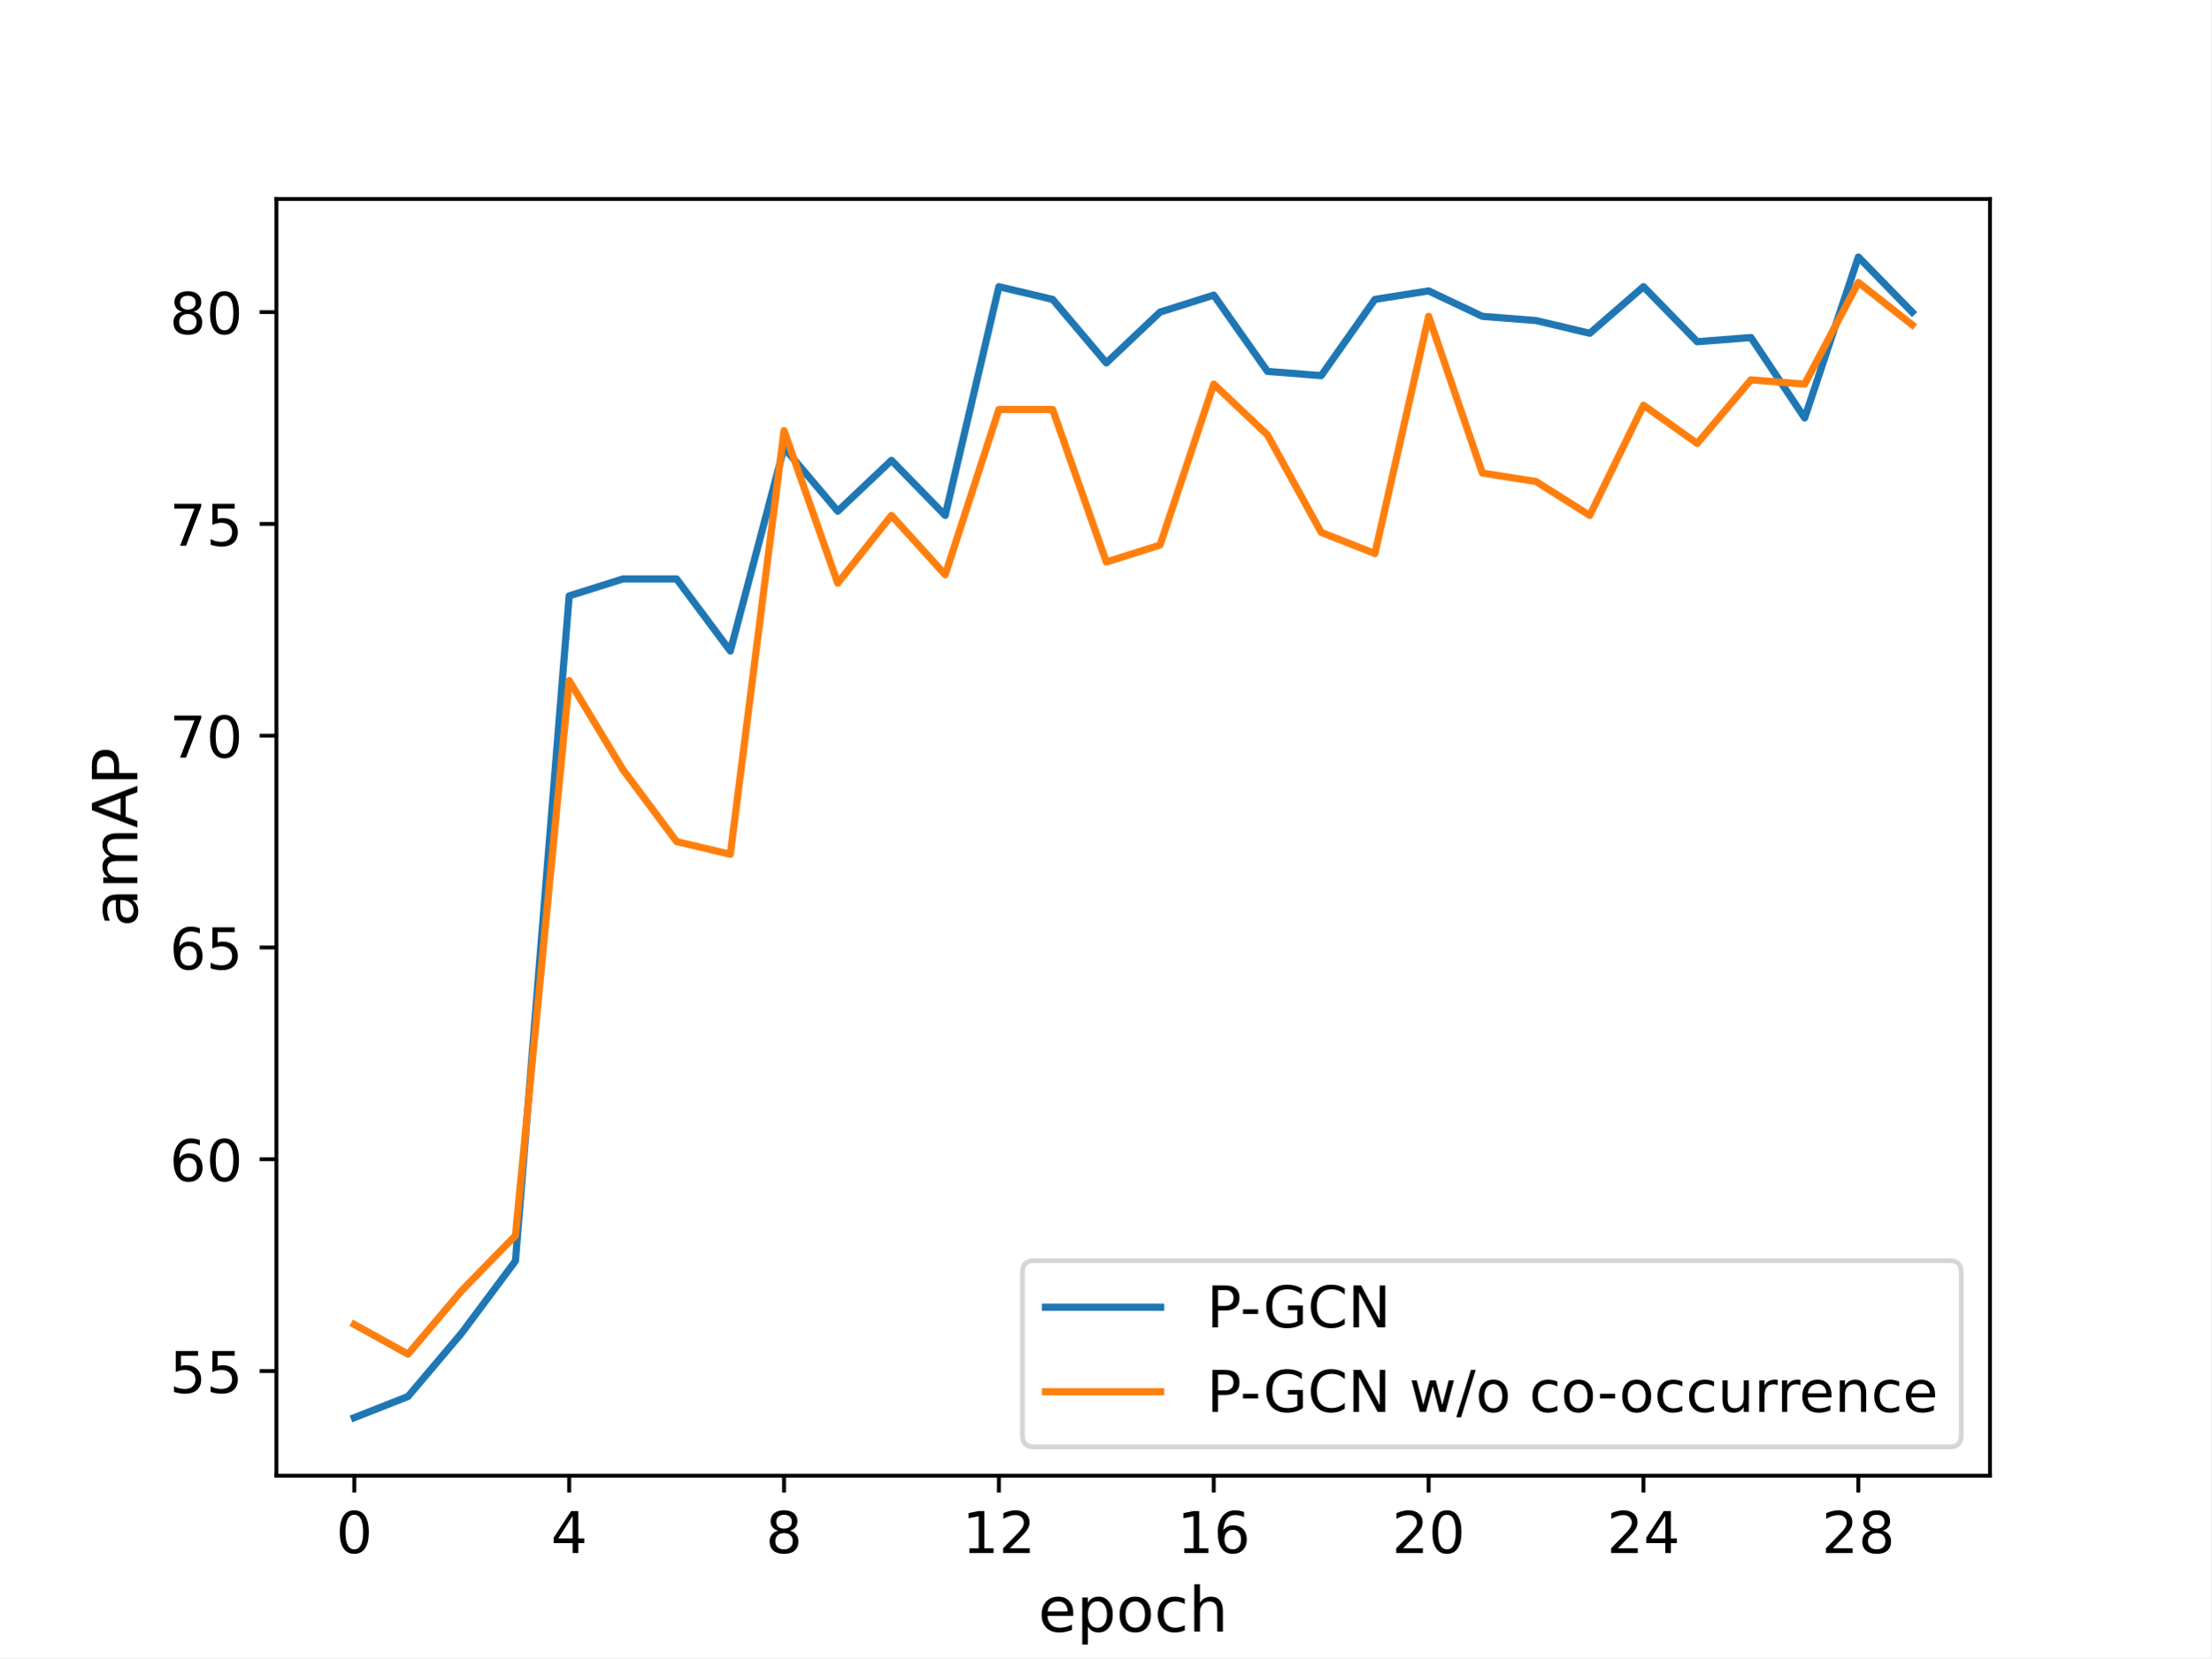
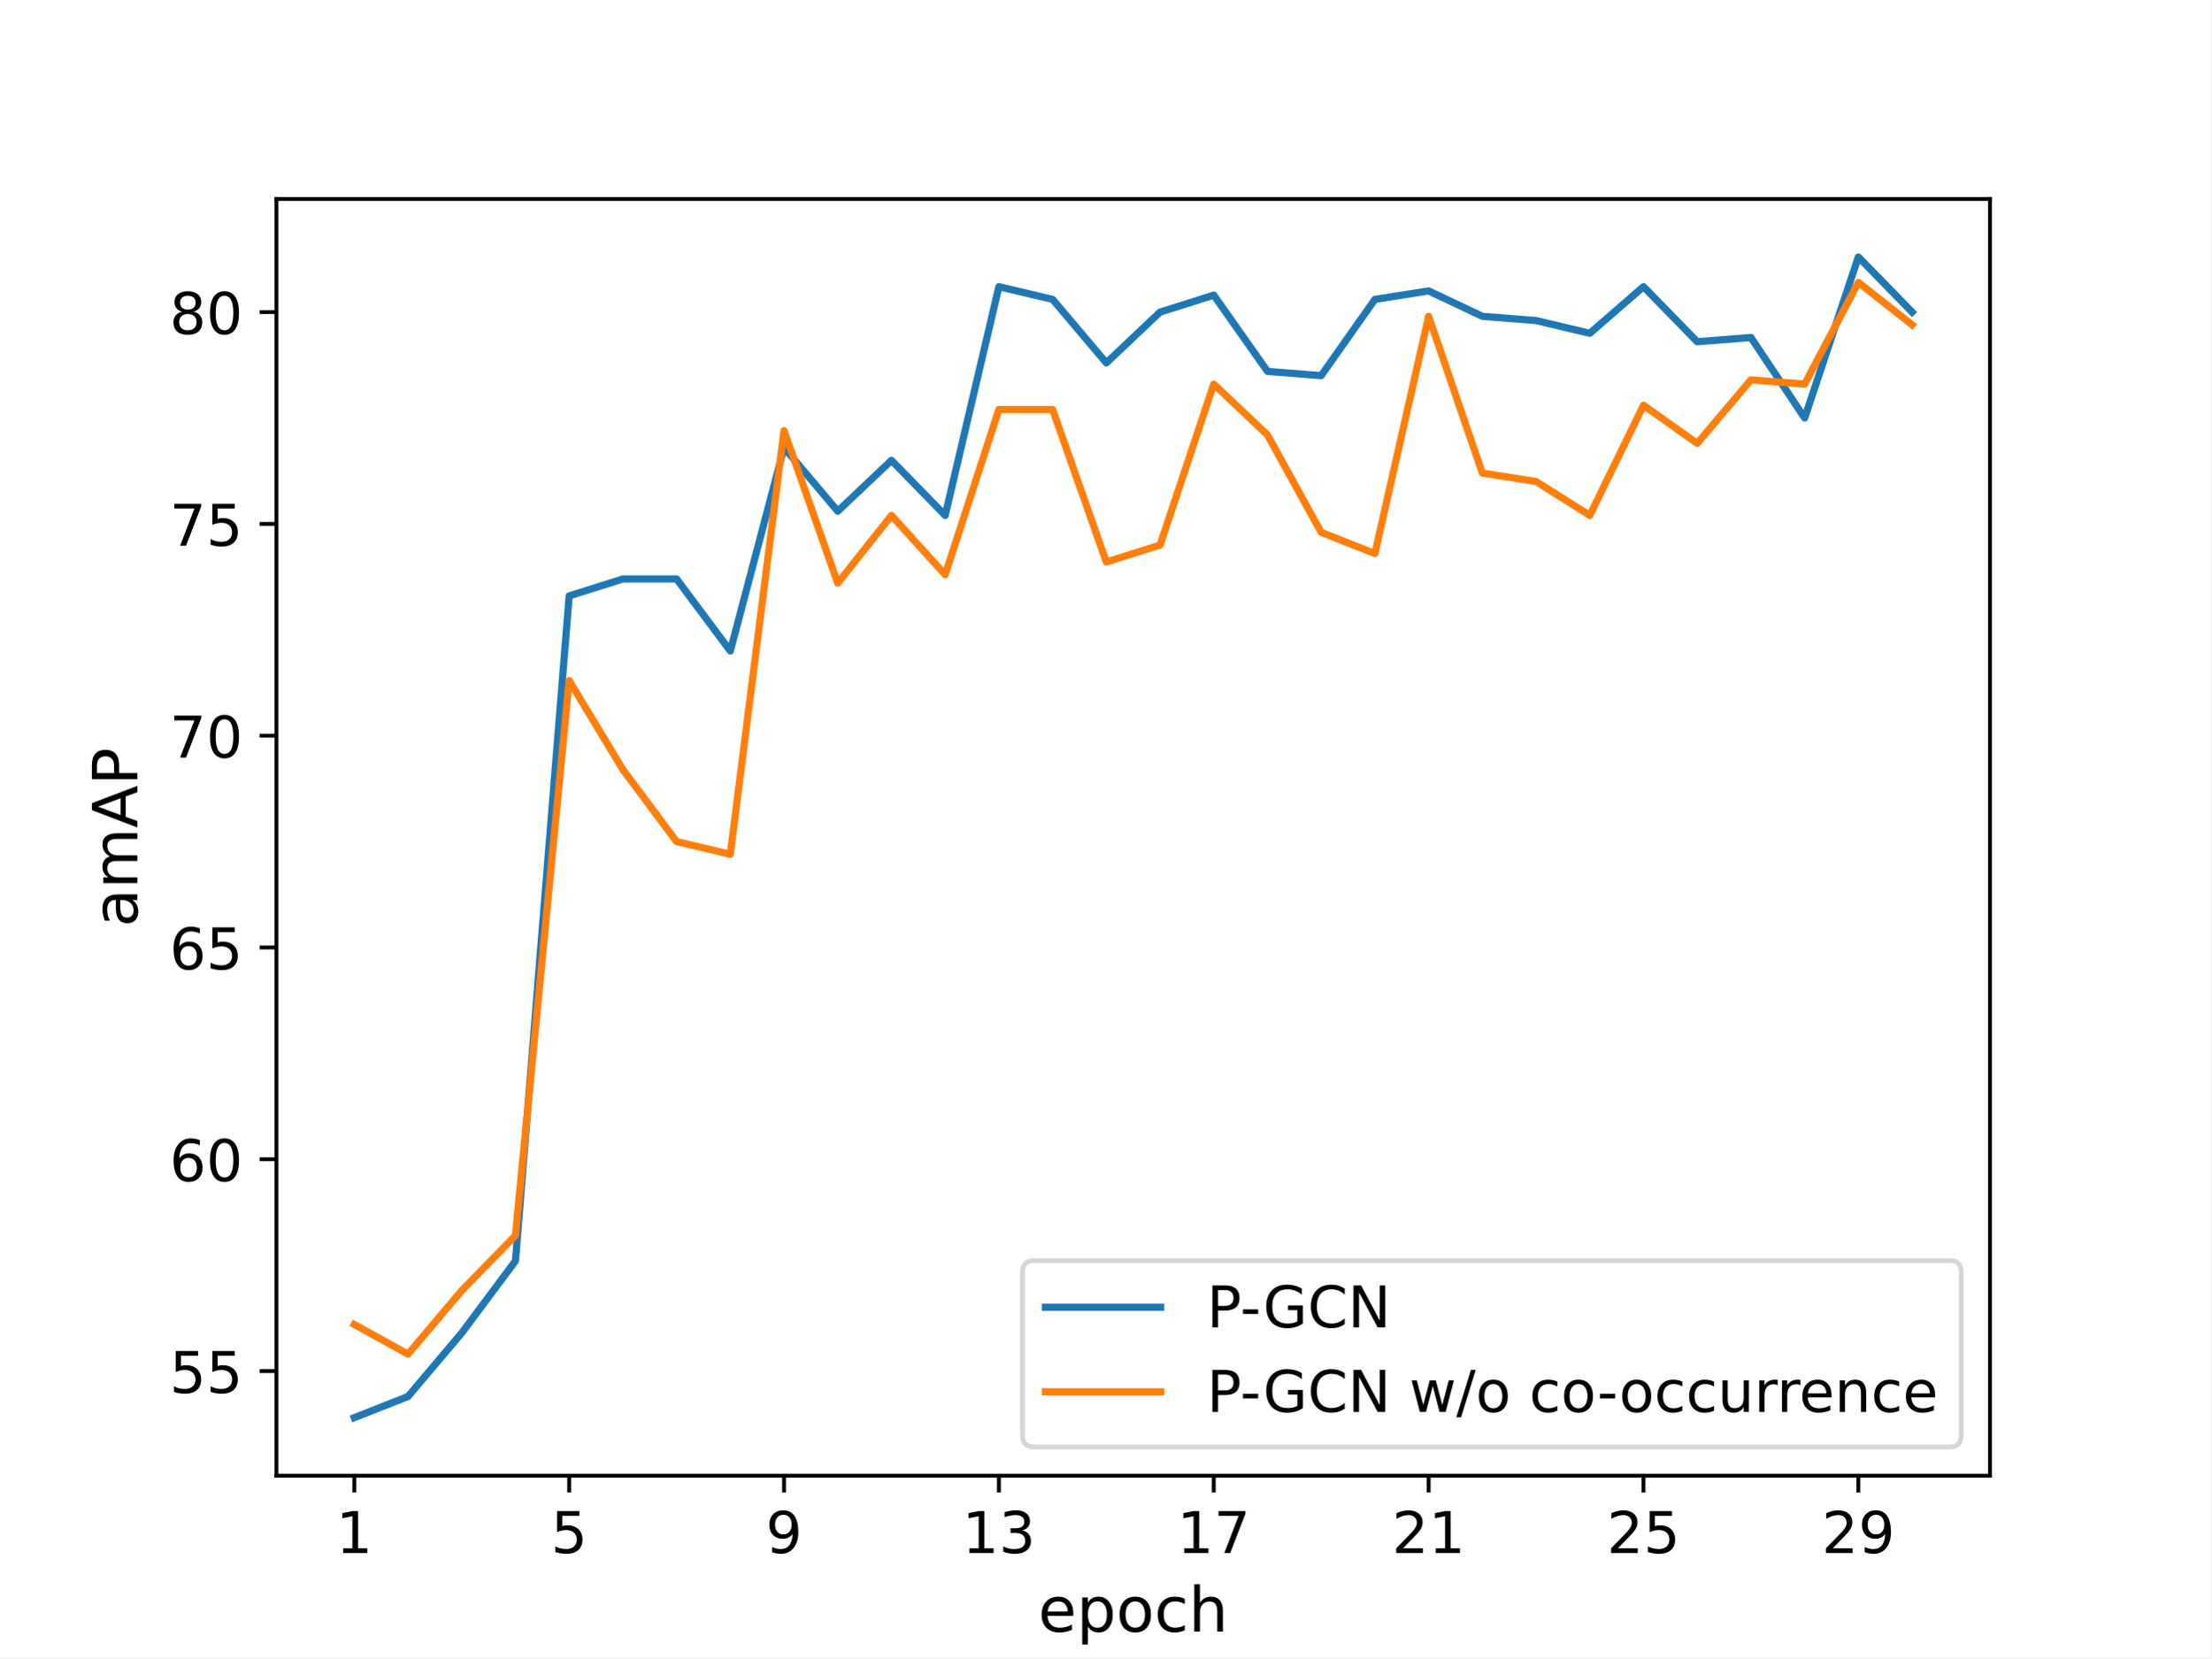
<svg xmlns="http://www.w3.org/2000/svg" xmlns:xlink="http://www.w3.org/1999/xlink" width="460.8pt" height="345.6pt" viewBox="0 0 460.8 345.6" version="1.1">
  <defs>
    <style type="text/css">*{stroke-linejoin: round; stroke-linecap: butt}</style>
  </defs>
  <g id="figure_1">
    <g id="patch_1">
      <path d="M 0 345.6  L 460.8 345.6  L 460.8 0  L 0 0  z " style="fill: #ffffff" />
    </g>
    <g id="axes_1">
      <g id="patch_2">
        <path d="M 57.6 307.584  L 414.72 307.584  L 414.72 41.472  L 57.6 41.472  z " style="fill: #ffffff" />
      </g>
      <g id="matplotlib.axis_1">
        <g id="xtick_1">
          <g id="line2d_1">
            <defs>
-               <path id="m715be8c194" d="M 0 0  L 0 3.5  " style="stroke: #000000; stroke-width: 0.8" />
-             </defs>
-             <g>
-               <use xlink:href="#m715be8c194" x="73.833" y="307.584" style="stroke: #000000; stroke-width: 0.8" />
+               <path id="m5b8cc33cbf" d="M 0 0  L 0 3.5  " style="stroke: #000000; stroke-width: 0.8" />
+             </defs>
+             <g>
+               <use xlink:href="#m5b8cc33cbf" x="73.833" y="307.584" style="stroke: #000000; stroke-width: 0.8" />
            </g>
          </g>
          <g id="text_1">
            <g transform="translate(70.01523 323.7021) scale(0.12 -0.12)">
              <defs>
-                 <path id="DejaVuSans-30" d="M 2034 4250  Q 1547 4250 1301 3770  Q 1056 3291 1056 2328  Q 1056 1369 1301 889  Q 1547 409 2034 409  Q 2525 409 2770 889  Q 3016 1369 3016 2328  Q 3016 3291 2770 3770  Q 2525 4250 2034 4250  z M 2034 4750  Q 2819 4750 3233 4129  Q 3647 3509 3647 2328  Q 3647 1150 3233 529  Q 2819 -91 2034 -91  Q 1250 -91 836 529  Q 422 1150 422 2328  Q 422 3509 836 4129  Q 1250 4750 2034 4750  z " transform="scale(0.015625)" />
-               </defs>
-               <use xlink:href="#DejaVuSans-30" />
+                 <path id="DejaVuSans-31" d="M 794 531  L 1825 531  L 1825 4091  L 703 3866  L 703 4441  L 1819 4666  L 2450 4666  L 2450 531  L 3481 531  L 3481 0  L 794 0  L 794 531  z " transform="scale(0.015625)" />
+               </defs>
+               <use xlink:href="#DejaVuSans-31" />
            </g>
          </g>
        </g>
        <g id="xtick_2">
          <g id="line2d_2">
            <g>
-               <use xlink:href="#m715be8c194" x="118.613" y="307.584" style="stroke: #000000; stroke-width: 0.8" />
+               <use xlink:href="#m5b8cc33cbf" x="118.613" y="307.584" style="stroke: #000000; stroke-width: 0.8" />
            </g>
          </g>
          <g id="text_2">
            <g transform="translate(114.7952 323.7021) scale(0.12 -0.12)">
              <defs>
-                 <path id="DejaVuSans-34" d="M 2419 4116  L 825 1625  L 2419 1625  L 2419 4116  z M 2253 4666  L 3047 4666  L 3047 1625  L 3713 1625  L 3713 1100  L 3047 1100  L 3047 0  L 2419 0  L 2419 1100  L 313 1100  L 313 1709  L 2253 4666  z " transform="scale(0.015625)" />
-               </defs>
-               <use xlink:href="#DejaVuSans-34" />
+                 <path id="DejaVuSans-35" d="M 691 4666  L 3169 4666  L 3169 4134  L 1269 4134  L 1269 2991  Q 1406 3038 1543 3061  Q 1681 3084 1819 3084  Q 2600 3084 3056 2656  Q 3513 2228 3513 1497  Q 3513 744 3044 326  Q 2575 -91 1722 -91  Q 1428 -91 1123 -41  Q 819 9 494 109  L 494 744  Q 775 591 1075 516  Q 1375 441 1709 441  Q 2250 441 2565 725  Q 2881 1009 2881 1497  Q 2881 1984 2565 2268  Q 2250 2553 1709 2553  Q 1456 2553 1204 2497  Q 953 2441 691 2322  L 691 4666  z " transform="scale(0.015625)" />
+               </defs>
+               <use xlink:href="#DejaVuSans-35" />
            </g>
          </g>
        </g>
        <g id="xtick_3">
          <g id="line2d_3">
            <g>
-               <use xlink:href="#m715be8c194" x="163.393" y="307.584" style="stroke: #000000; stroke-width: 0.8" />
+               <use xlink:href="#m5b8cc33cbf" x="163.393" y="307.584" style="stroke: #000000; stroke-width: 0.8" />
            </g>
          </g>
          <g id="text_3">
            <g transform="translate(159.5751 323.7021) scale(0.12 -0.12)">
              <defs>
-                 <path id="DejaVuSans-38" d="M 2034 2216  Q 1584 2216 1326 1975  Q 1069 1734 1069 1313  Q 1069 891 1326 650  Q 1584 409 2034 409  Q 2484 409 2743 651  Q 3003 894 3003 1313  Q 3003 1734 2745 1975  Q 2488 2216 2034 2216  z M 1403 2484  Q 997 2584 770 2862  Q 544 3141 544 3541  Q 544 4100 942 4425  Q 1341 4750 2034 4750  Q 2731 4750 3128 4425  Q 3525 4100 3525 3541  Q 3525 3141 3298 2862  Q 3072 2584 2669 2484  Q 3125 2378 3379 2068  Q 3634 1759 3634 1313  Q 3634 634 3220 271  Q 2806 -91 2034 -91  Q 1263 -91 848 271  Q 434 634 434 1313  Q 434 1759 690 2068  Q 947 2378 1403 2484  z M 1172 3481  Q 1172 3119 1398 2916  Q 1625 2713 2034 2713  Q 2441 2713 2670 2916  Q 2900 3119 2900 3481  Q 2900 3844 2670 4047  Q 2441 4250 2034 4250  Q 1625 4250 1398 4047  Q 1172 3844 1172 3481  z " transform="scale(0.015625)" />
-               </defs>
-               <use xlink:href="#DejaVuSans-38" />
+                 <path id="DejaVuSans-39" d="M 703 97  L 703 672  Q 941 559 1184 500  Q 1428 441 1663 441  Q 2288 441 2617 861  Q 2947 1281 2994 2138  Q 2813 1869 2534 1725  Q 2256 1581 1919 1581  Q 1219 1581 811 2004  Q 403 2428 403 3163  Q 403 3881 828 4315  Q 1253 4750 1959 4750  Q 2769 4750 3195 4129  Q 3622 3509 3622 2328  Q 3622 1225 3098 567  Q 2575 -91 1691 -91  Q 1453 -91 1209 -44  Q 966 3 703 97  z M 1959 2075  Q 2384 2075 2632 2365  Q 2881 2656 2881 3163  Q 2881 3666 2632 3958  Q 2384 4250 1959 4250  Q 1534 4250 1286 3958  Q 1038 3666 1038 3163  Q 1038 2656 1286 2365  Q 1534 2075 1959 2075  z " transform="scale(0.015625)" />
+               </defs>
+               <use xlink:href="#DejaVuSans-39" />
            </g>
          </g>
        </g>
        <g id="xtick_4">
          <g id="line2d_4">
            <g>
-               <use xlink:href="#m715be8c194" x="208.173" y="307.584" style="stroke: #000000; stroke-width: 0.8" />
+               <use xlink:href="#m5b8cc33cbf" x="208.173" y="307.584" style="stroke: #000000; stroke-width: 0.8" />
            </g>
          </g>
          <g id="text_4">
            <g transform="translate(200.5375 323.7021) scale(0.12 -0.12)">
              <defs>
-                 <path id="DejaVuSans-31" d="M 794 531  L 1825 531  L 1825 4091  L 703 3866  L 703 4441  L 1819 4666  L 2450 4666  L 2450 531  L 3481 531  L 3481 0  L 794 0  L 794 531  z " transform="scale(0.015625)" />
-                 <path id="DejaVuSans-32" d="M 1228 531  L 3431 531  L 3431 0  L 469 0  L 469 531  Q 828 903 1448 1529  Q 2069 2156 2228 2338  Q 2531 2678 2651 2914  Q 2772 3150 2772 3378  Q 2772 3750 2511 3984  Q 2250 4219 1831 4219  Q 1534 4219 1204 4116  Q 875 4013 500 3803  L 500 4441  Q 881 4594 1212 4672  Q 1544 4750 1819 4750  Q 2544 4750 2975 4387  Q 3406 4025 3406 3419  Q 3406 3131 3298 2873  Q 3191 2616 2906 2266  Q 2828 2175 2409 1742  Q 1991 1309 1228 531  z " transform="scale(0.015625)" />
+                 <path id="DejaVuSans-33" d="M 2597 2516  Q 3050 2419 3304 2112  Q 3559 1806 3559 1356  Q 3559 666 3084 287  Q 2609 -91 1734 -91  Q 1441 -91 1130 -33  Q 819 25 488 141  L 488 750  Q 750 597 1062 519  Q 1375 441 1716 441  Q 2309 441 2620 675  Q 2931 909 2931 1356  Q 2931 1769 2642 2001  Q 2353 2234 1838 2234  L 1294 2234  L 1294 2753  L 1863 2753  Q 2328 2753 2575 2939  Q 2822 3125 2822 3475  Q 2822 3834 2567 4026  Q 2313 4219 1838 4219  Q 1578 4219 1281 4162  Q 984 4106 628 3988  L 628 4550  Q 988 4650 1302 4700  Q 1616 4750 1894 4750  Q 2613 4750 3031 4423  Q 3450 4097 3450 3541  Q 3450 3153 3228 2886  Q 3006 2619 2597 2516  z " transform="scale(0.015625)" />
              </defs>
              <use xlink:href="#DejaVuSans-31" />
-               <use xlink:href="#DejaVuSans-32" x="63.623" />
+               <use xlink:href="#DejaVuSans-33" x="63.623" />
            </g>
          </g>
        </g>
        <g id="xtick_5">
          <g id="line2d_5">
            <g>
-               <use xlink:href="#m715be8c194" x="252.952" y="307.584" style="stroke: #000000; stroke-width: 0.8" />
+               <use xlink:href="#m5b8cc33cbf" x="252.952" y="307.584" style="stroke: #000000; stroke-width: 0.8" />
            </g>
          </g>
          <g id="text_5">
            <g transform="translate(245.3175 323.7021) scale(0.12 -0.12)">
              <defs>
-                 <path id="DejaVuSans-36" d="M 2113 2584  Q 1688 2584 1439 2293  Q 1191 2003 1191 1497  Q 1191 994 1439 701  Q 1688 409 2113 409  Q 2538 409 2786 701  Q 3034 994 3034 1497  Q 3034 2003 2786 2293  Q 2538 2584 2113 2584  z M 3366 4563  L 3366 3988  Q 3128 4100 2886 4159  Q 2644 4219 2406 4219  Q 1781 4219 1451 3797  Q 1122 3375 1075 2522  Q 1259 2794 1537 2939  Q 1816 3084 2150 3084  Q 2853 3084 3261 2657  Q 3669 2231 3669 1497  Q 3669 778 3244 343  Q 2819 -91 2113 -91  Q 1303 -91 875 529  Q 447 1150 447 2328  Q 447 3434 972 4092  Q 1497 4750 2381 4750  Q 2619 4750 2861 4703  Q 3103 4656 3366 4563  z " transform="scale(0.015625)" />
+                 <path id="DejaVuSans-37" d="M 525 4666  L 3525 4666  L 3525 4397  L 1831 0  L 1172 0  L 2766 4134  L 525 4134  L 525 4666  z " transform="scale(0.015625)" />
              </defs>
              <use xlink:href="#DejaVuSans-31" />
-               <use xlink:href="#DejaVuSans-36" x="63.623" />
+               <use xlink:href="#DejaVuSans-37" x="63.623" />
            </g>
          </g>
        </g>
        <g id="xtick_6">
          <g id="line2d_6">
            <g>
-               <use xlink:href="#m715be8c194" x="297.732" y="307.584" style="stroke: #000000; stroke-width: 0.8" />
+               <use xlink:href="#m5b8cc33cbf" x="297.732" y="307.584" style="stroke: #000000; stroke-width: 0.8" />
            </g>
          </g>
          <g id="text_6">
            <g transform="translate(290.0974 323.7021) scale(0.12 -0.12)">
+               <defs>
+                 <path id="DejaVuSans-32" d="M 1228 531  L 3431 531  L 3431 0  L 469 0  L 469 531  Q 828 903 1448 1529  Q 2069 2156 2228 2338  Q 2531 2678 2651 2914  Q 2772 3150 2772 3378  Q 2772 3750 2511 3984  Q 2250 4219 1831 4219  Q 1534 4219 1204 4116  Q 875 4013 500 3803  L 500 4441  Q 881 4594 1212 4672  Q 1544 4750 1819 4750  Q 2544 4750 2975 4387  Q 3406 4025 3406 3419  Q 3406 3131 3298 2873  Q 3191 2616 2906 2266  Q 2828 2175 2409 1742  Q 1991 1309 1228 531  z " transform="scale(0.015625)" />
+               </defs>
              <use xlink:href="#DejaVuSans-32" />
-               <use xlink:href="#DejaVuSans-30" x="63.623" />
+               <use xlink:href="#DejaVuSans-31" x="63.623" />
            </g>
          </g>
        </g>
        <g id="xtick_7">
          <g id="line2d_7">
            <g>
-               <use xlink:href="#m715be8c194" x="342.512" y="307.584" style="stroke: #000000; stroke-width: 0.8" />
+               <use xlink:href="#m5b8cc33cbf" x="342.512" y="307.584" style="stroke: #000000; stroke-width: 0.8" />
            </g>
          </g>
          <g id="text_7">
            <g transform="translate(334.8774 323.7021) scale(0.12 -0.12)">
              <use xlink:href="#DejaVuSans-32" />
-               <use xlink:href="#DejaVuSans-34" x="63.623" />
+               <use xlink:href="#DejaVuSans-35" x="63.623" />
            </g>
          </g>
        </g>
        <g id="xtick_8">
          <g id="line2d_8">
            <g>
-               <use xlink:href="#m715be8c194" x="387.292" y="307.584" style="stroke: #000000; stroke-width: 0.8" />
+               <use xlink:href="#m5b8cc33cbf" x="387.292" y="307.584" style="stroke: #000000; stroke-width: 0.8" />
            </g>
          </g>
          <g id="text_8">
            <g transform="translate(379.6573 323.7021) scale(0.12 -0.12)">
              <use xlink:href="#DejaVuSans-32" />
-               <use xlink:href="#DejaVuSans-38" x="63.623" />
+               <use xlink:href="#DejaVuSans-39" x="63.623" />
            </g>
          </g>
        </g>
        <g id="text_9">
          <g transform="translate(216.3634 340.0757) scale(0.13 -0.13)">
            <defs>
              <path id="DejaVuSans-65" d="M 3597 1894  L 3597 1613  L 953 1613  Q 991 1019 1311 708  Q 1631 397 2203 397  Q 2534 397 2845 478  Q 3156 559 3463 722  L 3463 178  Q 3153 47 2828 -22  Q 2503 -91 2169 -91  Q 1331 -91 842 396  Q 353 884 353 1716  Q 353 2575 817 3079  Q 1281 3584 2069 3584  Q 2775 3584 3186 3129  Q 3597 2675 3597 1894  z M 3022 2063  Q 3016 2534 2758 2815  Q 2500 3097 2075 3097  Q 1594 3097 1305 2825  Q 1016 2553 972 2059  L 3022 2063  z " transform="scale(0.015625)" />
              <path id="DejaVuSans-70" d="M 1159 525  L 1159 -1331  L 581 -1331  L 581 3500  L 1159 3500  L 1159 2969  Q 1341 3281 1617 3432  Q 1894 3584 2278 3584  Q 2916 3584 3314 3078  Q 3713 2572 3713 1747  Q 3713 922 3314 415  Q 2916 -91 2278 -91  Q 1894 -91 1617 61  Q 1341 213 1159 525  z M 3116 1747  Q 3116 2381 2855 2742  Q 2594 3103 2138 3103  Q 1681 3103 1420 2742  Q 1159 2381 1159 1747  Q 1159 1113 1420 752  Q 1681 391 2138 391  Q 2594 391 2855 752  Q 3116 1113 3116 1747  z " transform="scale(0.015625)" />
              <path id="DejaVuSans-6f" d="M 1959 3097  Q 1497 3097 1228 2736  Q 959 2375 959 1747  Q 959 1119 1226 758  Q 1494 397 1959 397  Q 2419 397 2687 759  Q 2956 1122 2956 1747  Q 2956 2369 2687 2733  Q 2419 3097 1959 3097  z M 1959 3584  Q 2709 3584 3137 3096  Q 3566 2609 3566 1747  Q 3566 888 3137 398  Q 2709 -91 1959 -91  Q 1206 -91 779 398  Q 353 888 353 1747  Q 353 2609 779 3096  Q 1206 3584 1959 3584  z " transform="scale(0.015625)" />
              <path id="DejaVuSans-63" d="M 3122 3366  L 3122 2828  Q 2878 2963 2633 3030  Q 2388 3097 2138 3097  Q 1578 3097 1268 2742  Q 959 2388 959 1747  Q 959 1106 1268 751  Q 1578 397 2138 397  Q 2388 397 2633 464  Q 2878 531 3122 666  L 3122 134  Q 2881 22 2623 -34  Q 2366 -91 2075 -91  Q 1284 -91 818 406  Q 353 903 353 1747  Q 353 2603 823 3093  Q 1294 3584 2113 3584  Q 2378 3584 2631 3529  Q 2884 3475 3122 3366  z " transform="scale(0.015625)" />
              <path id="DejaVuSans-68" d="M 3513 2113  L 3513 0  L 2938 0  L 2938 2094  Q 2938 2591 2744 2837  Q 2550 3084 2163 3084  Q 1697 3084 1428 2787  Q 1159 2491 1159 1978  L 1159 0  L 581 0  L 581 4863  L 1159 4863  L 1159 2956  Q 1366 3272 1645 3428  Q 1925 3584 2291 3584  Q 2894 3584 3203 3211  Q 3513 2838 3513 2113  z " transform="scale(0.015625)" />
            </defs>
            <use xlink:href="#DejaVuSans-65" />
            <use xlink:href="#DejaVuSans-70" x="61.523" />
            <use xlink:href="#DejaVuSans-6f" x="125" />
            <use xlink:href="#DejaVuSans-63" x="186.182" />
            <use xlink:href="#DejaVuSans-68" x="241.162" />
          </g>
        </g>
      </g>
      <g id="matplotlib.axis_2">
        <g id="ytick_1">
          <g id="line2d_9">
            <defs>
-               <path id="mf0134765a6" d="M 0 0  L -3.5 0  " style="stroke: #000000; stroke-width: 0.8" />
-             </defs>
-             <g>
-               <use xlink:href="#mf0134765a6" x="57.6" y="285.776" style="stroke: #000000; stroke-width: 0.8" />
+               <path id="m6973046a9b" d="M 0 0  L -3.5 0  " style="stroke: #000000; stroke-width: 0.8" />
+             </defs>
+             <g>
+               <use xlink:href="#m6973046a9b" x="57.6" y="285.776" style="stroke: #000000; stroke-width: 0.8" />
            </g>
          </g>
          <g id="text_10">
            <g transform="translate(35.33 290.3349) scale(0.12 -0.12)">
-               <defs>
-                 <path id="DejaVuSans-35" d="M 691 4666  L 3169 4666  L 3169 4134  L 1269 4134  L 1269 2991  Q 1406 3038 1543 3061  Q 1681 3084 1819 3084  Q 2600 3084 3056 2656  Q 3513 2228 3513 1497  Q 3513 744 3044 326  Q 2575 -91 1722 -91  Q 1428 -91 1123 -41  Q 819 9 494 109  L 494 744  Q 775 591 1075 516  Q 1375 441 1709 441  Q 2250 441 2565 725  Q 2881 1009 2881 1497  Q 2881 1984 2565 2268  Q 2250 2553 1709 2553  Q 1456 2553 1204 2497  Q 953 2441 691 2322  L 691 4666  z " transform="scale(0.015625)" />
-               </defs>
              <use xlink:href="#DejaVuSans-35" />
              <use xlink:href="#DejaVuSans-35" x="63.623" />
            </g>
          </g>
        </g>
        <g id="ytick_2">
          <g id="line2d_10">
            <g>
-               <use xlink:href="#mf0134765a6" x="57.6" y="241.63" style="stroke: #000000; stroke-width: 0.8" />
+               <use xlink:href="#m6973046a9b" x="57.6" y="241.63" style="stroke: #000000; stroke-width: 0.8" />
            </g>
          </g>
          <g id="text_11">
            <g transform="translate(35.33 246.189) scale(0.12 -0.12)">
+               <defs>
+                 <path id="DejaVuSans-36" d="M 2113 2584  Q 1688 2584 1439 2293  Q 1191 2003 1191 1497  Q 1191 994 1439 701  Q 1688 409 2113 409  Q 2538 409 2786 701  Q 3034 994 3034 1497  Q 3034 2003 2786 2293  Q 2538 2584 2113 2584  z M 3366 4563  L 3366 3988  Q 3128 4100 2886 4159  Q 2644 4219 2406 4219  Q 1781 4219 1451 3797  Q 1122 3375 1075 2522  Q 1259 2794 1537 2939  Q 1816 3084 2150 3084  Q 2853 3084 3261 2657  Q 3669 2231 3669 1497  Q 3669 778 3244 343  Q 2819 -91 2113 -91  Q 1303 -91 875 529  Q 447 1150 447 2328  Q 447 3434 972 4092  Q 1497 4750 2381 4750  Q 2619 4750 2861 4703  Q 3103 4656 3366 4563  z " transform="scale(0.015625)" />
+                 <path id="DejaVuSans-30" d="M 2034 4250  Q 1547 4250 1301 3770  Q 1056 3291 1056 2328  Q 1056 1369 1301 889  Q 1547 409 2034 409  Q 2525 409 2770 889  Q 3016 1369 3016 2328  Q 3016 3291 2770 3770  Q 2525 4250 2034 4250  z M 2034 4750  Q 2819 4750 3233 4129  Q 3647 3509 3647 2328  Q 3647 1150 3233 529  Q 2819 -91 2034 -91  Q 1250 -91 836 529  Q 422 1150 422 2328  Q 422 3509 836 4129  Q 1250 4750 2034 4750  z " transform="scale(0.015625)" />
+               </defs>
              <use xlink:href="#DejaVuSans-36" />
              <use xlink:href="#DejaVuSans-30" x="63.623" />
            </g>
          </g>
        </g>
        <g id="ytick_3">
          <g id="line2d_11">
            <g>
-               <use xlink:href="#mf0134765a6" x="57.6" y="197.484" style="stroke: #000000; stroke-width: 0.8" />
+               <use xlink:href="#m6973046a9b" x="57.6" y="197.484" style="stroke: #000000; stroke-width: 0.8" />
            </g>
          </g>
          <g id="text_12">
            <g transform="translate(35.33 202.043) scale(0.12 -0.12)">
              <use xlink:href="#DejaVuSans-36" />
              <use xlink:href="#DejaVuSans-35" x="63.623" />
            </g>
          </g>
        </g>
        <g id="ytick_4">
          <g id="line2d_12">
            <g>
-               <use xlink:href="#mf0134765a6" x="57.6" y="153.338" style="stroke: #000000; stroke-width: 0.8" />
+               <use xlink:href="#m6973046a9b" x="57.6" y="153.338" style="stroke: #000000; stroke-width: 0.8" />
            </g>
          </g>
          <g id="text_13">
            <g transform="translate(35.33 157.897) scale(0.12 -0.12)">
-               <defs>
-                 <path id="DejaVuSans-37" d="M 525 4666  L 3525 4666  L 3525 4397  L 1831 0  L 1172 0  L 2766 4134  L 525 4134  L 525 4666  z " transform="scale(0.015625)" />
-               </defs>
              <use xlink:href="#DejaVuSans-37" />
              <use xlink:href="#DejaVuSans-30" x="63.623" />
            </g>
          </g>
        </g>
        <g id="ytick_5">
          <g id="line2d_13">
            <g>
-               <use xlink:href="#mf0134765a6" x="57.6" y="109.192" style="stroke: #000000; stroke-width: 0.8" />
+               <use xlink:href="#m6973046a9b" x="57.6" y="109.192" style="stroke: #000000; stroke-width: 0.8" />
            </g>
          </g>
          <g id="text_14">
            <g transform="translate(35.33 113.751) scale(0.12 -0.12)">
              <use xlink:href="#DejaVuSans-37" />
              <use xlink:href="#DejaVuSans-35" x="63.623" />
            </g>
          </g>
        </g>
        <g id="ytick_6">
          <g id="line2d_14">
            <g>
-               <use xlink:href="#mf0134765a6" x="57.6" y="65.046" style="stroke: #000000; stroke-width: 0.8" />
+               <use xlink:href="#m6973046a9b" x="57.6" y="65.046" style="stroke: #000000; stroke-width: 0.8" />
            </g>
          </g>
          <g id="text_15">
            <g transform="translate(35.33 69.60502) scale(0.12 -0.12)">
+               <defs>
+                 <path id="DejaVuSans-38" d="M 2034 2216  Q 1584 2216 1326 1975  Q 1069 1734 1069 1313  Q 1069 891 1326 650  Q 1584 409 2034 409  Q 2484 409 2743 651  Q 3003 894 3003 1313  Q 3003 1734 2745 1975  Q 2488 2216 2034 2216  z M 1403 2484  Q 997 2584 770 2862  Q 544 3141 544 3541  Q 544 4100 942 4425  Q 1341 4750 2034 4750  Q 2731 4750 3128 4425  Q 3525 4100 3525 3541  Q 3525 3141 3298 2862  Q 3072 2584 2669 2484  Q 3125 2378 3379 2068  Q 3634 1759 3634 1313  Q 3634 634 3220 271  Q 2806 -91 2034 -91  Q 1263 -91 848 271  Q 434 634 434 1313  Q 434 1759 690 2068  Q 947 2378 1403 2484  z M 1172 3481  Q 1172 3119 1398 2916  Q 1625 2713 2034 2713  Q 2441 2713 2670 2916  Q 2900 3119 2900 3481  Q 2900 3844 2670 4047  Q 2441 4250 2034 4250  Q 1625 4250 1398 4047  Q 1172 3844 1172 3481  z " transform="scale(0.015625)" />
+               </defs>
              <use xlink:href="#DejaVuSans-38" />
              <use xlink:href="#DejaVuSans-30" x="63.623" />
            </g>
          </g>
        </g>
        <g id="text_16">
          <g transform="translate(28.62641 193.2084) rotate(-90) scale(0.13 -0.13)">
            <defs>
              <path id="DejaVuSans-61" d="M 2194 1759  Q 1497 1759 1228 1600  Q 959 1441 959 1056  Q 959 750 1161 570  Q 1363 391 1709 391  Q 2188 391 2477 730  Q 2766 1069 2766 1631  L 2766 1759  L 2194 1759  z M 3341 1997  L 3341 0  L 2766 0  L 2766 531  Q 2569 213 2275 61  Q 1981 -91 1556 -91  Q 1019 -91 701 211  Q 384 513 384 1019  Q 384 1609 779 1909  Q 1175 2209 1959 2209  L 2766 2209  L 2766 2266  Q 2766 2663 2505 2880  Q 2244 3097 1772 3097  Q 1472 3097 1187 3025  Q 903 2953 641 2809  L 641 3341  Q 956 3463 1253 3523  Q 1550 3584 1831 3584  Q 2591 3584 2966 3190  Q 3341 2797 3341 1997  z " transform="scale(0.015625)" />
              <path id="DejaVuSans-6d" d="M 3328 2828  Q 3544 3216 3844 3400  Q 4144 3584 4550 3584  Q 5097 3584 5394 3201  Q 5691 2819 5691 2113  L 5691 0  L 5113 0  L 5113 2094  Q 5113 2597 4934 2840  Q 4756 3084 4391 3084  Q 3944 3084 3684 2787  Q 3425 2491 3425 1978  L 3425 0  L 2847 0  L 2847 2094  Q 2847 2600 2669 2842  Q 2491 3084 2119 3084  Q 1678 3084 1418 2786  Q 1159 2488 1159 1978  L 1159 0  L 581 0  L 581 3500  L 1159 3500  L 1159 2956  Q 1356 3278 1631 3431  Q 1906 3584 2284 3584  Q 2666 3584 2933 3390  Q 3200 3197 3328 2828  z " transform="scale(0.015625)" />
              <path id="DejaVuSans-41" d="M 2188 4044  L 1331 1722  L 3047 1722  L 2188 4044  z M 1831 4666  L 2547 4666  L 4325 0  L 3669 0  L 3244 1197  L 1141 1197  L 716 0  L 50 0  L 1831 4666  z " transform="scale(0.015625)" />
              <path id="DejaVuSans-50" d="M 1259 4147  L 1259 2394  L 2053 2394  Q 2494 2394 2734 2622  Q 2975 2850 2975 3272  Q 2975 3691 2734 3919  Q 2494 4147 2053 4147  L 1259 4147  z M 628 4666  L 2053 4666  Q 2838 4666 3239 4311  Q 3641 3956 3641 3272  Q 3641 2581 3239 2228  Q 2838 1875 2053 1875  L 1259 1875  L 1259 0  L 628 0  L 628 4666  z " transform="scale(0.015625)" />
            </defs>
            <use xlink:href="#DejaVuSans-61" />
            <use xlink:href="#DejaVuSans-6d" x="61.279" />
            <use xlink:href="#DejaVuSans-41" x="158.691" />
            <use xlink:href="#DejaVuSans-50" x="227.1" />
          </g>
        </g>
      </g>
      <g id="line2d_15">
-         <path d="M 73.833 295.488  L 85.028 291.073  L 96.223 277.83  L 107.418 262.82  L 118.613 124.202  L 129.808 120.67  L 141.003 120.67  L 152.198 135.68  L 163.393 93.299  L 174.588 106.543  L 185.783 95.948  L 196.978 107.426  L 208.173 59.748  L 219.368 62.397  L 230.563 75.641  L 241.757 65.046  L 252.952 61.514  L 264.147 77.407  L 275.342 78.29  L 286.537 62.397  L 297.732 60.631  L 308.927 65.929  L 320.122 66.812  L 331.317 69.461  L 342.512 59.748  L 353.707 71.226  L 364.902 70.343  L 376.097 87.119  L 387.292 53.568  L 398.487 65.046  " clip-path="url(#p5eda21057f)" style="fill: none; stroke: #1f77b4; stroke-width: 1.5; stroke-linecap: square" />
+         <path d="M 73.833 295.488  L 85.028 291.073  L 96.223 277.83  L 107.418 262.82  L 118.613 124.202  L 129.808 120.67  L 141.003 120.67  L 152.198 135.68  L 163.393 93.299  L 174.588 106.543  L 185.783 95.948  L 196.978 107.426  L 208.173 59.748  L 219.368 62.397  L 230.563 75.641  L 241.757 65.046  L 252.952 61.514  L 264.147 77.407  L 275.342 78.29  L 286.537 62.397  L 297.732 60.631  L 308.927 65.929  L 320.122 66.812  L 331.317 69.461  L 342.512 59.748  L 353.707 71.226  L 364.902 70.343  L 376.097 87.119  L 387.292 53.568  L 398.487 65.046  " clip-path="url(#pd5ed353aea)" style="fill: none; stroke: #1f77b4; stroke-width: 1.5; stroke-linecap: square" />
      </g>
      <g id="line2d_16">
-         <path d="M 73.833 276.064  L 85.028 282.244  L 96.223 269  L 107.418 257.522  L 118.613 141.86  L 129.808 160.401  L 141.003 175.411  L 152.198 178.06  L 163.393 89.768  L 174.588 121.553  L 185.783 107.426  L 196.978 119.787  L 208.173 85.353  L 219.368 85.353  L 230.563 117.138  L 241.757 113.607  L 252.952 80.056  L 264.147 90.651  L 275.342 110.958  L 286.537 115.372  L 297.732 65.929  L 308.927 98.597  L 320.122 100.363  L 331.317 107.426  L 342.512 84.47  L 353.707 92.416  L 364.902 79.173  L 376.097 80.056  L 387.292 58.866  L 398.487 67.695  " clip-path="url(#p5eda21057f)" style="fill: none; stroke: #ff7f0e; stroke-width: 1.5; stroke-linecap: square" />
+         <path d="M 73.833 276.064  L 85.028 282.244  L 96.223 269  L 107.418 257.522  L 118.613 141.86  L 129.808 160.401  L 141.003 175.411  L 152.198 178.06  L 163.393 89.768  L 174.588 121.553  L 185.783 107.426  L 196.978 119.787  L 208.173 85.353  L 219.368 85.353  L 230.563 117.138  L 241.757 113.607  L 252.952 80.056  L 264.147 90.651  L 275.342 110.958  L 286.537 115.372  L 297.732 65.929  L 308.927 98.597  L 320.122 100.363  L 331.317 107.426  L 342.512 84.47  L 353.707 92.416  L 364.902 79.173  L 376.097 80.056  L 387.292 58.866  L 398.487 67.695  " clip-path="url(#pd5ed353aea)" style="fill: none; stroke: #ff7f0e; stroke-width: 1.5; stroke-linecap: square" />
      </g>
      <g id="patch_3">
        <path d="M 57.6 307.584  L 57.6 41.472  " style="fill: none; stroke: #000000; stroke-width: 0.8; stroke-linejoin: miter; stroke-linecap: square" />
      </g>
      <g id="patch_4">
        <path d="M 414.72 307.584  L 414.72 41.472  " style="fill: none; stroke: #000000; stroke-width: 0.8; stroke-linejoin: miter; stroke-linecap: square" />
      </g>
      <g id="patch_5">
        <path d="M 57.6 307.584  L 414.72 307.584  " style="fill: none; stroke: #000000; stroke-width: 0.8; stroke-linejoin: miter; stroke-linecap: square" />
      </g>
      <g id="patch_6">
        <path d="M 57.6 41.472  L 414.72 41.472  " style="fill: none; stroke: #000000; stroke-width: 0.8; stroke-linejoin: miter; stroke-linecap: square" />
      </g>
      <g id="legend_1">
        <g id="patch_7">
          <path d="M 215.488 301.584  L 406.32 301.584  Q 408.72 301.584 408.72 299.184  L 408.72 265.156  Q 408.72 262.757 406.32 262.757  L 215.488 262.757  Q 213.088 262.757 213.088 265.156  L 213.088 299.184  Q 213.088 301.584 215.488 301.584  z " style="fill: #ffffff; opacity: 0.8; stroke: #cccccc; stroke-linejoin: miter" />
        </g>
        <g id="line2d_17">
          <path d="M 217.888 272.475  L 229.888 272.475  L 241.888 272.475  " style="fill: none; stroke: #1f77b4; stroke-width: 1.5; stroke-linecap: square" />
        </g>
        <g id="text_17">
          <g transform="translate(251.4881 276.6746) scale(0.12 -0.12)">
            <defs>
              <path id="DejaVuSans-2d" d="M 313 2009  L 1997 2009  L 1997 1497  L 313 1497  L 313 2009  z " transform="scale(0.015625)" />
              <path id="DejaVuSans-47" d="M 3809 666  L 3809 1919  L 2778 1919  L 2778 2438  L 4434 2438  L 4434 434  Q 4069 175 3628 42  Q 3188 -91 2688 -91  Q 1594 -91 976 548  Q 359 1188 359 2328  Q 359 3472 976 4111  Q 1594 4750 2688 4750  Q 3144 4750 3555 4637  Q 3966 4525 4313 4306  L 4313 3634  Q 3963 3931 3569 4081  Q 3175 4231 2741 4231  Q 1884 4231 1454 3753  Q 1025 3275 1025 2328  Q 1025 1384 1454 906  Q 1884 428 2741 428  Q 3075 428 3337 486  Q 3600 544 3809 666  z " transform="scale(0.015625)" />
              <path id="DejaVuSans-43" d="M 4122 4306  L 4122 3641  Q 3803 3938 3442 4084  Q 3081 4231 2675 4231  Q 1875 4231 1450 3742  Q 1025 3253 1025 2328  Q 1025 1406 1450 917  Q 1875 428 2675 428  Q 3081 428 3442 575  Q 3803 722 4122 1019  L 4122 359  Q 3791 134 3420 21  Q 3050 -91 2638 -91  Q 1578 -91 968 557  Q 359 1206 359 2328  Q 359 3453 968 4101  Q 1578 4750 2638 4750  Q 3056 4750 3426 4639  Q 3797 4528 4122 4306  z " transform="scale(0.015625)" />
              <path id="DejaVuSans-4e" d="M 628 4666  L 1478 4666  L 3547 763  L 3547 4666  L 4159 4666  L 4159 0  L 3309 0  L 1241 3903  L 1241 0  L 628 0  L 628 4666  z " transform="scale(0.015625)" />
            </defs>
            <use xlink:href="#DejaVuSans-50" />
            <use xlink:href="#DejaVuSans-2d" x="58.053" />
            <use xlink:href="#DejaVuSans-47" x="97.762" />
            <use xlink:href="#DejaVuSans-43" x="175.252" />
            <use xlink:href="#DejaVuSans-4e" x="245.076" />
          </g>
        </g>
        <g id="line2d_18">
          <path d="M 217.888 290.088  L 229.888 290.088  L 241.888 290.088  " style="fill: none; stroke: #ff7f0e; stroke-width: 1.5; stroke-linecap: square" />
        </g>
        <g id="text_18">
          <g transform="translate(251.4881 294.2884) scale(0.12 -0.12)">
            <defs>
              <path id="DejaVuSans-20" transform="scale(0.015625)" />
              <path id="DejaVuSans-77" d="M 269 3500  L 844 3500  L 1563 769  L 2278 3500  L 2956 3500  L 3675 769  L 4391 3500  L 4966 3500  L 4050 0  L 3372 0  L 2619 2869  L 1863 0  L 1184 0  L 269 3500  z " transform="scale(0.015625)" />
              <path id="DejaVuSans-2f" d="M 1625 4666  L 2156 4666  L 531 -594  L 0 -594  L 1625 4666  z " transform="scale(0.015625)" />
              <path id="DejaVuSans-75" d="M 544 1381  L 544 3500  L 1119 3500  L 1119 1403  Q 1119 906 1312 657  Q 1506 409 1894 409  Q 2359 409 2629 706  Q 2900 1003 2900 1516  L 2900 3500  L 3475 3500  L 3475 0  L 2900 0  L 2900 538  Q 2691 219 2414 64  Q 2138 -91 1772 -91  Q 1169 -91 856 284  Q 544 659 544 1381  z M 1991 3584  L 1991 3584  z " transform="scale(0.015625)" />
              <path id="DejaVuSans-72" d="M 2631 2963  Q 2534 3019 2420 3045  Q 2306 3072 2169 3072  Q 1681 3072 1420 2755  Q 1159 2438 1159 1844  L 1159 0  L 581 0  L 581 3500  L 1159 3500  L 1159 2956  Q 1341 3275 1631 3429  Q 1922 3584 2338 3584  Q 2397 3584 2469 3576  Q 2541 3569 2628 3553  L 2631 2963  z " transform="scale(0.015625)" />
              <path id="DejaVuSans-6e" d="M 3513 2113  L 3513 0  L 2938 0  L 2938 2094  Q 2938 2591 2744 2837  Q 2550 3084 2163 3084  Q 1697 3084 1428 2787  Q 1159 2491 1159 1978  L 1159 0  L 581 0  L 581 3500  L 1159 3500  L 1159 2956  Q 1366 3272 1645 3428  Q 1925 3584 2291 3584  Q 2894 3584 3203 3211  Q 3513 2838 3513 2113  z " transform="scale(0.015625)" />
            </defs>
            <use xlink:href="#DejaVuSans-50" />
            <use xlink:href="#DejaVuSans-2d" x="58.053" />
            <use xlink:href="#DejaVuSans-47" x="97.762" />
            <use xlink:href="#DejaVuSans-43" x="175.252" />
            <use xlink:href="#DejaVuSans-4e" x="245.076" />
            <use xlink:href="#DejaVuSans-20" x="319.881" />
            <use xlink:href="#DejaVuSans-77" x="351.668" />
            <use xlink:href="#DejaVuSans-2f" x="433.455" />
            <use xlink:href="#DejaVuSans-6f" x="467.146" />
            <use xlink:href="#DejaVuSans-20" x="528.328" />
            <use xlink:href="#DejaVuSans-63" x="560.115" />
            <use xlink:href="#DejaVuSans-6f" x="615.096" />
            <use xlink:href="#DejaVuSans-2d" x="678.152" />
            <use xlink:href="#DejaVuSans-6f" x="716.111" />
            <use xlink:href="#DejaVuSans-63" x="777.293" />
            <use xlink:href="#DejaVuSans-63" x="832.273" />
            <use xlink:href="#DejaVuSans-75" x="887.254" />
            <use xlink:href="#DejaVuSans-72" x="950.633" />
            <use xlink:href="#DejaVuSans-72" x="989.996" />
            <use xlink:href="#DejaVuSans-65" x="1028.859" />
            <use xlink:href="#DejaVuSans-6e" x="1090.383" />
            <use xlink:href="#DejaVuSans-63" x="1153.762" />
            <use xlink:href="#DejaVuSans-65" x="1208.742" />
          </g>
        </g>
      </g>
    </g>
  </g>
  <defs>
-     <clipPath id="p5eda21057f">
+     <clipPath id="pd5ed353aea">
      <rect x="57.6" y="41.472" width="357.12" height="266.112" />
    </clipPath>
  </defs>
</svg>
